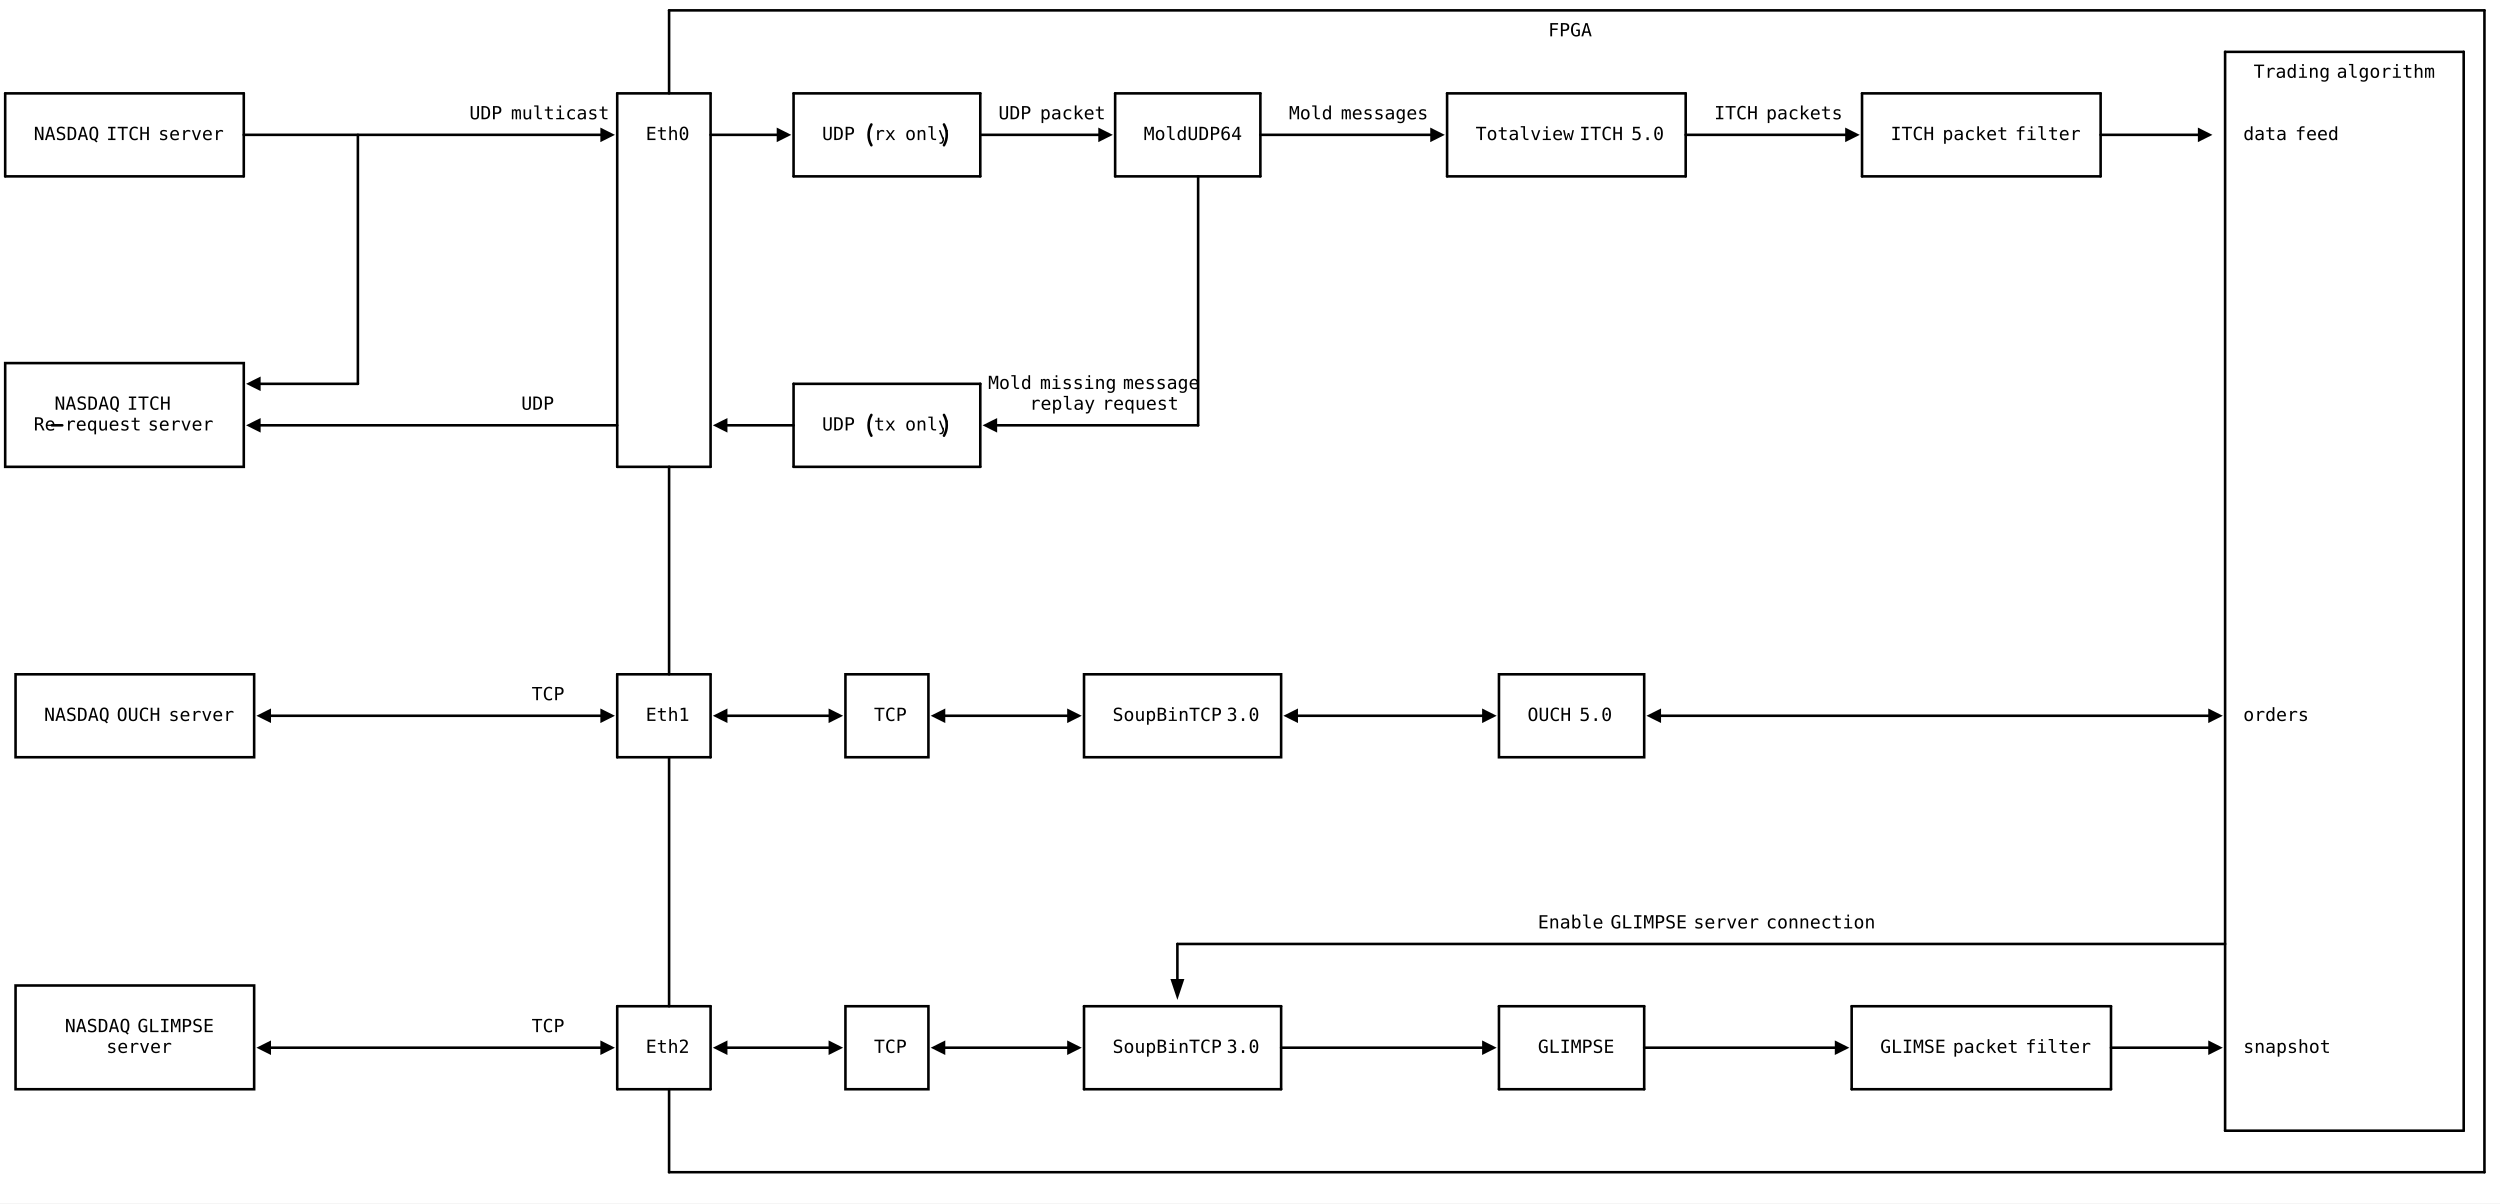
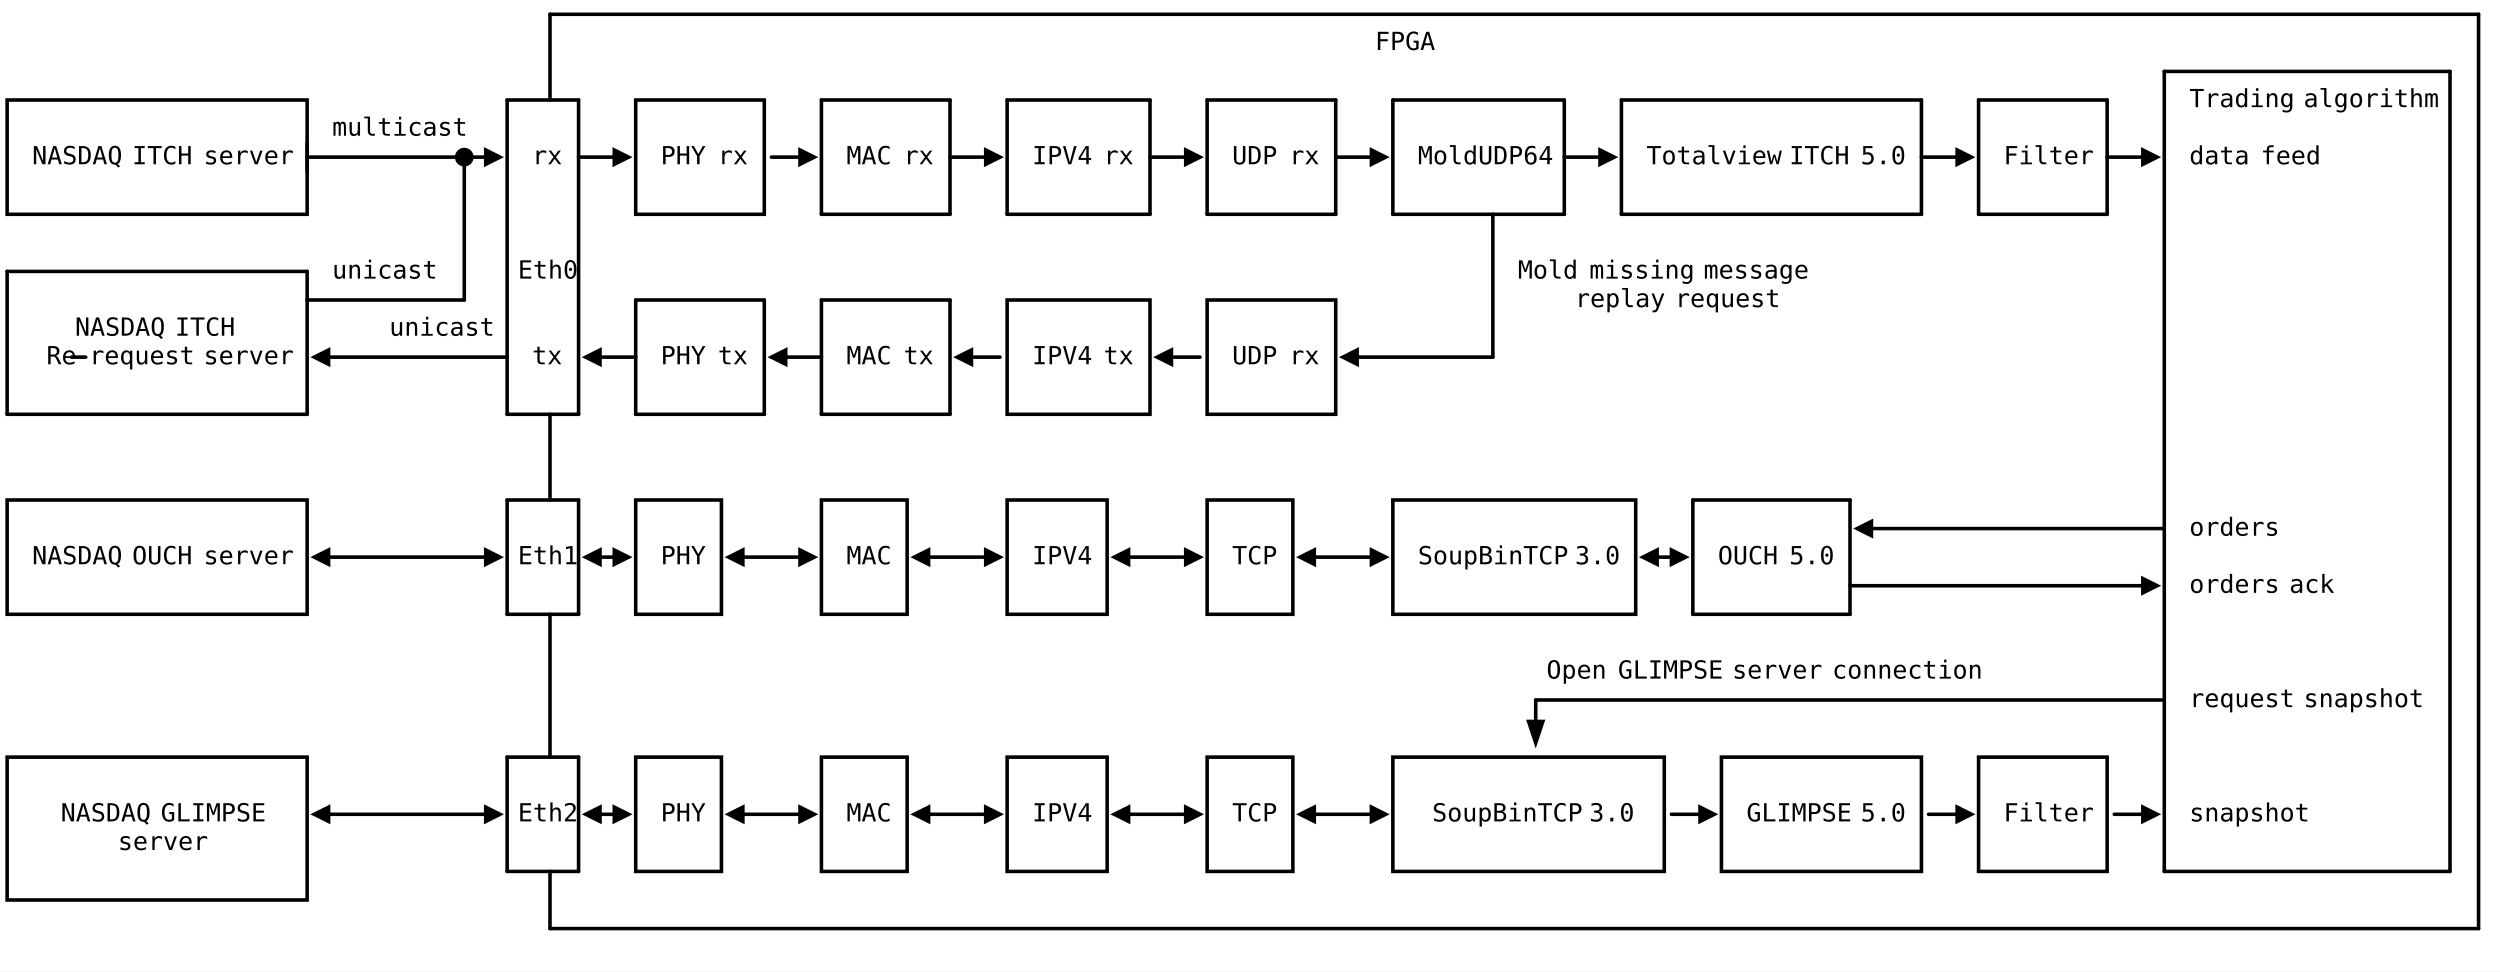
- <svg xmlns="http://www.w3.org/2000/svg" width="1928" height="928" class="svgbob">
+ <svg xmlns="http://www.w3.org/2000/svg" width="1400" height="544" class="svgbob">
  <style>.svgbob line, .svgbob path, .svgbob circle, .svgbob rect, .svgbob polygon {
    stroke: black;
    stroke-width: 2;
    stroke-opacity: 1;
    fill-opacity: 1;
    stroke-linecap: round;
    stroke-linejoin: miter;
}
.svgbob text {
    white-space: pre;
    fill: black;
    font-family: Iosevka Fixed, monospace;
    font-size: 14px;
}
.svgbob rect.backdrop {
    stroke: none;
    fill: white;
}
.svgbob .broken {
    stroke-dasharray: 8;
}
.svgbob .filled {
    fill: black;
}
.svgbob .bg_filled {
    fill: white;
    stroke-width: 1;
}
.svgbob .nofill {
    fill: white;
}
.svgbob .end_marked_arrow {
    marker-end: url(#arrow);
}
.svgbob .start_marked_arrow {
    marker-start: url(#arrow);
}
.svgbob .end_marked_diamond {
    marker-end: url(#diamond);
}
.svgbob .start_marked_diamond {
    marker-start: url(#diamond);
}
.svgbob .end_marked_circle {
    marker-end: url(#circle);
}
.svgbob .start_marked_circle {
    marker-start: url(#circle);
}
.svgbob .end_marked_open_circle {
    marker-end: url(#open_circle);
}
.svgbob .start_marked_open_circle {
    marker-start: url(#open_circle);
}
.svgbob .end_marked_big_open_circle {
    marker-end: url(#big_open_circle);
}
.svgbob .start_marked_big_open_circle {
    marker-start: url(#big_open_circle);
}</style>
  <defs>
    <marker id="arrow" viewBox="-2 -2 8 8" refX="4" refY="2" markerWidth="7" markerHeight="7" orient="auto-start-reverse">
      <polygon points="0,0 0,4 4,2 0,0" />
    </marker>
    <marker id="diamond" viewBox="-2 -2 8 8" refX="4" refY="2" markerWidth="7" markerHeight="7" orient="auto-start-reverse">
      <polygon points="0,2 2,0 4,2 2,4 0,2" />
    </marker>
    <marker id="circle" viewBox="0 0 8 8" refX="4" refY="4" markerWidth="7" markerHeight="7" orient="auto-start-reverse">
      <circle cx="4" cy="4" r="2" class="filled" />
    </marker>
    <marker id="open_circle" viewBox="0 0 8 8" refX="4" refY="4" markerWidth="7" markerHeight="7" orient="auto-start-reverse">
      <circle cx="4" cy="4" r="2" class="bg_filled" />
    </marker>
    <marker id="big_open_circle" viewBox="0 0 8 8" refX="4" refY="4" markerWidth="7" markerHeight="7" orient="auto-start-reverse">
      <circle cx="4" cy="4" r="3" class="bg_filled" />
    </marker>
  </defs>
-   <rect class="backdrop" x="0" y="0" width="1928" height="928" />
-   <rect x="4" y="280" width="184" height="80" class="solid nofill" rx="0" />
-   <text x="42" y="316">NASDAQ</text>
-   <text x="98" y="316">ITCH</text>
-   <text x="26" y="332">Re</text>
-   <line x1="40" y1="328" x2="48" y2="328" class="solid" />
-   <text x="50" y="332">request</text>
-   <text x="114" y="332">server</text>
-   <rect x="12" y="520" width="184" height="64" class="solid nofill" rx="0" />
-   <text x="34" y="556">NASDAQ</text>
-   <text x="90" y="556">OUCH</text>
-   <text x="130" y="556">server</text>
-   <rect x="652" y="520" width="64" height="64" class="solid nofill" rx="0" />
-   <text x="674" y="556">TCP</text>
-   <rect x="836" y="520" width="152" height="64" class="solid nofill" rx="0" />
-   <text x="858" y="556">SoupBinTCP</text>
-   <text x="946" y="556">3.0</text>
-   <rect x="1156" y="520" width="112" height="64" class="solid nofill" rx="0" />
-   <text x="1178" y="556">OUCH</text>
-   <text x="1218" y="556">5.0</text>
-   <rect x="12" y="760" width="184" height="80" class="solid nofill" rx="0" />
-   <text x="50" y="796">NASDAQ</text>
-   <text x="106" y="796">GLIMPSE</text>
-   <text x="82" y="812">server</text>
-   <rect x="652" y="776" width="64" height="64" class="solid nofill" rx="0" />
-   <text x="674" y="812">TCP</text>
-   <text x="1194" y="28">FPGA</text>
-   <text x="362" y="92">UDP</text>
-   <text x="394" y="92">multicast</text>
-   <text x="770" y="92">UDP</text>
-   <text x="802" y="92">packet</text>
-   <text x="994" y="92">Mold</text>
-   <text x="1034" y="92">messages</text>
-   <text x="1322" y="92">ITCH</text>
-   <text x="1362" y="92">packets</text>
-   <polygon points="464,100 472,104 464,108" class="filled" />
-   <polygon points="600,100 608,104 600,108" class="filled" />
-   <polygon points="848,100 856,104 848,108" class="filled" />
-   <polygon points="1104,100 1112,104 1104,108" class="filled" />
-   <polygon points="1424,100 1432,104 1424,108" class="filled" />
-   <polygon points="1696,100 1704,104 1696,108" class="filled" />
-   <polygon points="200,292 192,296 200,300" class="filled" />
-   <text x="762" y="300">Mold</text>
-   <text x="802" y="300">missing</text>
-   <text x="866" y="300">message</text>
-   <text x="402" y="316">UDP</text>
-   <text x="794" y="316">replay</text>
-   <text x="850" y="316">request</text>
-   <polygon points="200,324 192,328 200,332" class="filled" />
-   <polygon points="560,324 552,328 560,332" class="filled" />
-   <polygon points="768,324 760,328 768,332" class="filled" />
-   <text x="410" y="540">TCP</text>
-   <polygon points="208,548 200,552 208,556" class="filled" />
-   <line x1="208" y1="552" x2="464" y2="552" class="solid" />
-   <polygon points="464,548 472,552 464,556" class="filled" />
-   <polygon points="560,548 552,552 560,556" class="filled" />
-   <line x1="560" y1="552" x2="640" y2="552" class="solid" />
-   <polygon points="640,548 648,552 640,556" class="filled" />
-   <text x="410" y="796">TCP</text>
-   <polygon points="208,804 200,808 208,812" class="filled" />
-   <line x1="208" y1="808" x2="464" y2="808" class="solid" />
-   <polygon points="464,804 472,808 464,812" class="filled" />
-   <polygon points="560,804 552,808 560,812" class="filled" />
-   <line x1="560" y1="808" x2="640" y2="808" class="solid" />
-   <polygon points="640,804 648,808 640,812" class="filled" />
-   <text x="1738" y="60">Trading</text>
-   <text x="1802" y="60">algorithm</text>
-   <polygon points="1280,548 1272,552 1280,556" class="filled" />
-   <line x1="1280" y1="552" x2="1704" y2="552" class="solid" />
-   <polygon points="1704,548 1712,552 1704,556" class="filled" />
-   <text x="1186" y="716">Enable</text>
-   <text x="1242" y="716">GLIMPSE</text>
-   <text x="1306" y="716">server</text>
-   <text x="1362" y="716">connection</text>
-   <polygon points="904,756 912,756 908,768" class="filled" />
-   <polygon points="728,804 720,808 728,812" class="filled" />
-   <line x1="728" y1="808" x2="824" y2="808" class="solid" />
-   <polygon points="824,804 832,808 824,812" class="filled" />
-   <polygon points="1144,804 1152,808 1144,812" class="filled" />
-   <polygon points="1416,804 1424,808 1416,812" class="filled" />
-   <polygon points="1704,804 1712,808 1704,812" class="filled" />
-   <polygon points="728,548 720,552 728,556" class="filled" />
-   <line x1="728" y1="552" x2="824" y2="552" class="solid" />
-   <polygon points="824,548 832,552 824,556" class="filled" />
-   <polygon points="1000,548 992,552 1000,556" class="filled" />
-   <line x1="1000" y1="552" x2="1144" y2="552" class="solid" />
-   <polygon points="1144,548 1152,552 1144,556" class="filled" />
-   <text x="26" y="108">NASDAQ</text>
-   <text x="82" y="108">ITCH</text>
-   <text x="122" y="108">server</text>
-   <text x="498" y="108">Eth0</text>
-   <text x="634" y="108">UDP</text>
-   <path d="M 672,96 A 16,16 0,0,0 672,112" class="nofill" />
-   <text x="674" y="108">rx</text>
-   <text x="698" y="108">only</text>
-   <path d="M 728,96 A 16,16 0,0,1 728,112" class="nofill" />
-   <text x="882" y="108">MoldUDP64</text>
-   <text x="1138" y="108">Totalview</text>
-   <text x="1218" y="108">ITCH</text>
-   <text x="1258" y="108">5.0</text>
-   <text x="1458" y="108">ITCH</text>
-   <text x="1498" y="108">packet</text>
-   <text x="1554" y="108">filter</text>
-   <text x="1730" y="108">data</text>
-   <text x="1770" y="108">feed</text>
-   <text x="634" y="332">UDP</text>
-   <path d="M 672,320 A 16,16 0,0,0 672,336" class="nofill" />
-   <text x="674" y="332">tx</text>
-   <text x="698" y="332">only</text>
-   <path d="M 728,320 A 16,16 0,0,1 728,336" class="nofill" />
-   <text x="498" y="556">Eth1</text>
-   <text x="1730" y="556">orders</text>
-   <text x="498" y="812">Eth2</text>
-   <text x="858" y="812">SoupBinTCP</text>
-   <text x="946" y="812">3.0</text>
-   <text x="1186" y="812">GLIMPSE</text>
-   <text x="1450" y="812">GLIMSE</text>
-   <text x="1506" y="812">packet</text>
-   <text x="1562" y="812">filter</text>
-   <text x="1730" y="812">snapshot</text>
-   <g>
-     <line x1="516" y1="8" x2="1916" y2="8" class="solid" />
-     <line x1="516" y1="8" x2="516" y2="72" class="solid" />
-     <line x1="1916" y1="8" x2="1916" y2="904" class="solid" />
-     <line x1="476" y1="72" x2="548" y2="72" class="solid" />
-     <line x1="476" y1="72" x2="476" y2="360" class="solid" />
-     <line x1="548" y1="72" x2="548" y2="360" class="solid" />
-     <line x1="548" y1="104" x2="600" y2="104" class="solid" />
-     <line x1="200" y1="328" x2="476" y2="328" class="solid" />
-     <line x1="476" y1="360" x2="548" y2="360" class="solid" />
-     <line x1="516" y1="360" x2="516" y2="520" class="solid" />
-     <line x1="476" y1="520" x2="548" y2="520" class="solid" />
-     <line x1="476" y1="520" x2="476" y2="584" class="solid" />
-     <line x1="548" y1="520" x2="548" y2="584" class="solid" />
-     <line x1="476" y1="584" x2="548" y2="584" class="solid" />
-     <line x1="516" y1="584" x2="516" y2="776" class="solid" />
-     <line x1="476" y1="776" x2="548" y2="776" class="solid" />
-     <line x1="476" y1="776" x2="476" y2="840" class="solid" />
-     <line x1="548" y1="776" x2="548" y2="840" class="solid" />
-     <line x1="476" y1="840" x2="548" y2="840" class="solid" />
-     <line x1="516" y1="840" x2="516" y2="904" class="solid" />
-     <line x1="516" y1="904" x2="1916" y2="904" class="solid" />
-   </g>
-   <g>
-     <line x1="4" y1="72" x2="188" y2="72" class="solid" />
-     <line x1="4" y1="72" x2="4" y2="136" class="solid" />
-     <line x1="188" y1="72" x2="188" y2="136" class="solid" />
-     <line x1="188" y1="104" x2="464" y2="104" class="solid" />
-     <line x1="276" y1="104" x2="276" y2="296" class="solid" />
-     <line x1="4" y1="136" x2="188" y2="136" class="solid" />
-     <line x1="200" y1="296" x2="276" y2="296" class="solid" />
-   </g>
-   <g>
-     <line x1="612" y1="72" x2="756" y2="72" class="solid" />
-     <line x1="612" y1="72" x2="612" y2="136" class="solid" />
-     <line x1="756" y1="72" x2="756" y2="136" class="solid" />
-     <line x1="756" y1="104" x2="848" y2="104" class="solid" />
-     <line x1="612" y1="136" x2="756" y2="136" class="solid" />
-   </g>
-   <g>
-     <line x1="860" y1="72" x2="972" y2="72" class="solid" />
-     <line x1="860" y1="72" x2="860" y2="136" class="solid" />
-     <line x1="972" y1="72" x2="972" y2="136" class="solid" />
-     <line x1="972" y1="104" x2="1104" y2="104" class="solid" />
-     <line x1="860" y1="136" x2="972" y2="136" class="solid" />
-     <line x1="924" y1="136" x2="924" y2="328" class="solid" />
-     <line x1="768" y1="328" x2="924" y2="328" class="solid" />
-   </g>
-   <g>
-     <line x1="1116" y1="72" x2="1300" y2="72" class="solid" />
-     <line x1="1116" y1="72" x2="1116" y2="136" class="solid" />
-     <line x1="1300" y1="72" x2="1300" y2="136" class="solid" />
-     <line x1="1300" y1="104" x2="1424" y2="104" class="solid" />
-     <line x1="1116" y1="136" x2="1300" y2="136" class="solid" />
-   </g>
-   <g>
-     <line x1="1436" y1="72" x2="1620" y2="72" class="solid" />
-     <line x1="1436" y1="72" x2="1436" y2="136" class="solid" />
-     <line x1="1620" y1="72" x2="1620" y2="136" class="solid" />
-     <line x1="1620" y1="104" x2="1696" y2="104" class="solid" />
-     <line x1="1436" y1="136" x2="1620" y2="136" class="solid" />
-   </g>
-   <g>
-     <line x1="612" y1="296" x2="756" y2="296" class="solid" />
-     <line x1="612" y1="296" x2="612" y2="360" class="solid" />
-     <line x1="756" y1="296" x2="756" y2="360" class="solid" />
-     <line x1="560" y1="328" x2="612" y2="328" class="solid" />
-     <line x1="612" y1="360" x2="756" y2="360" class="solid" />
-   </g>
-   <g>
-     <line x1="1716" y1="40" x2="1900" y2="40" class="solid" />
-     <line x1="1716" y1="40" x2="1716" y2="872" class="solid" />
-     <line x1="1900" y1="40" x2="1900" y2="872" class="solid" />
-     <line x1="908" y1="728" x2="1716" y2="728" class="solid" />
-     <line x1="908" y1="728" x2="908" y2="756" class="solid" />
-     <line x1="1716" y1="872" x2="1900" y2="872" class="solid" />
-   </g>
-   <g>
-     <line x1="836" y1="776" x2="988" y2="776" class="solid" />
-     <line x1="836" y1="776" x2="836" y2="840" class="solid" />
-     <line x1="988" y1="776" x2="988" y2="840" class="solid" />
-     <line x1="988" y1="808" x2="1144" y2="808" class="solid" />
-     <line x1="836" y1="840" x2="988" y2="840" class="solid" />
-   </g>
-   <g>
-     <line x1="1156" y1="776" x2="1268" y2="776" class="solid" />
-     <line x1="1156" y1="776" x2="1156" y2="840" class="solid" />
-     <line x1="1268" y1="776" x2="1268" y2="840" class="solid" />
-     <line x1="1268" y1="808" x2="1416" y2="808" class="solid" />
-     <line x1="1156" y1="840" x2="1268" y2="840" class="solid" />
-   </g>
-   <g>
-     <line x1="1428" y1="776" x2="1628" y2="776" class="solid" />
-     <line x1="1428" y1="776" x2="1428" y2="840" class="solid" />
-     <line x1="1628" y1="776" x2="1628" y2="840" class="solid" />
-     <line x1="1628" y1="808" x2="1704" y2="808" class="solid" />
-     <line x1="1428" y1="840" x2="1628" y2="840" class="solid" />
+   <rect class="backdrop" x="0" y="0" width="1400" height="544" />
+   <rect x="4" y="56" width="168" height="64" class="solid nofill" rx="0" />
+   <line x1="172" y1="80" x2="172" y2="96" class="solid" />
+   <text x="18" y="92">NASDAQ</text>
+   <text x="74" y="92">ITCH</text>
+   <text x="114" y="92">server</text>
+   <rect x="356" y="56" width="72" height="64" class="solid nofill" rx="0" />
+   <text x="370" y="92">PHY</text>
+   <text x="402" y="92">rx</text>
+   <rect x="564" y="168" width="80" height="64" class="solid nofill" rx="0" />
+   <text x="578" y="204">IPV4</text>
+   <text x="618" y="204">tx</text>
+   <rect x="676" y="168" width="72" height="64" class="solid nofill" rx="0" />
+   <text x="690" y="204">UDP</text>
+   <text x="722" y="204">rx</text>
+   <rect x="4" y="280" width="168" height="64" class="solid nofill" rx="0" />
+   <text x="18" y="316">NASDAQ</text>
+   <text x="74" y="316">OUCH</text>
+   <text x="114" y="316">server</text>
+   <rect x="356" y="280" width="48" height="64" class="solid nofill" rx="0" />
+   <text x="370" y="316">PHY</text>
+   <rect x="460" y="280" width="48" height="64" class="solid nofill" rx="0" />
+   <text x="474" y="316">MAC</text>
+   <rect x="564" y="280" width="56" height="64" class="solid nofill" rx="0" />
+   <text x="578" y="316">IPV4</text>
+   <rect x="676" y="280" width="48" height="64" class="solid nofill" rx="0" />
+   <text x="690" y="316">TCP</text>
+   <rect x="780" y="280" width="136" height="64" class="solid nofill" rx="0" />
+   <text x="794" y="316">SoupBinTCP</text>
+   <text x="882" y="316">3.0</text>
+   <rect x="4" y="424" width="168" height="80" class="solid nofill" rx="0" />
+   <text x="34" y="460">NASDAQ</text>
+   <text x="90" y="460">GLIMPSE</text>
+   <text x="66" y="476">server</text>
+   <rect x="356" y="424" width="48" height="64" class="solid nofill" rx="0" />
+   <text x="370" y="460">PHY</text>
+   <rect x="460" y="424" width="48" height="64" class="solid nofill" rx="0" />
+   <text x="474" y="460">MAC</text>
+   <rect x="564" y="424" width="56" height="64" class="solid nofill" rx="0" />
+   <text x="578" y="460">IPV4</text>
+   <rect x="676" y="424" width="48" height="64" class="solid nofill" rx="0" />
+   <text x="690" y="460">TCP</text>
+   <rect x="780" y="424" width="152" height="64" class="solid nofill" rx="0" />
+   <text x="802" y="460">SoupBinTCP</text>
+   <text x="890" y="460">3.0</text>
+   <rect x="964" y="424" width="112" height="64" class="solid nofill" rx="0" />
+   <text x="978" y="460">GLIMPSE</text>
+   <text x="1042" y="460">5.0</text>
+   <rect x="1108" y="424" width="72" height="64" class="solid nofill" rx="0" />
+   <text x="1122" y="460">Filter</text>
+   <text x="770" y="28">FPGA</text>
+   <text x="186" y="76">multicast</text>
+   <line x1="172" y1="88" x2="260" y2="88" class="solid end_marked_circle" />
+   <line x1="256" y1="88" x2="272" y2="88" class="solid" />
+   <polygon points="272,84 280,88 272,92" class="filled" />
+   <polygon points="344,84 352,88 344,92" class="filled" />
+   <text x="186" y="156">unicast</text>
+   <text x="290" y="156">Eth0</text>
+   <text x="218" y="188">unicast</text>
+   <polygon points="184,196 176,200 184,204" class="filled" />
+   <polygon points="336,196 328,200 336,204" class="filled" />
+   <polygon points="440,196 432,200 440,204" class="filled" />
+   <polygon points="544,196 536,200 544,204" class="filled" />
+   <line x1="544" y1="200" x2="560" y2="200" class="solid" />
+   <polygon points="184,308 176,312 184,316" class="filled" />
+   <line x1="184" y1="312" x2="272" y2="312" class="solid" />
+   <polygon points="272,308 280,312 272,316" class="filled" />
+   <text x="290" y="316">Eth1</text>
+   <polygon points="336,308 328,312 336,316" class="filled" />
+   <line x1="336" y1="312" x2="344" y2="312" class="solid" />
+   <polygon points="344,308 352,312 344,316" class="filled" />
+   <polygon points="184,452 176,456 184,460" class="filled" />
+   <line x1="184" y1="456" x2="272" y2="456" class="solid" />
+   <polygon points="272,452 280,456 272,460" class="filled" />
+   <text x="290" y="460">Eth2</text>
+   <polygon points="336,452 328,456 336,460" class="filled" />
+   <line x1="336" y1="456" x2="344" y2="456" class="solid" />
+   <polygon points="344,452 352,456 344,460" class="filled" />
+   <text x="1226" y="60">Trading</text>
+   <text x="1290" y="60">algorithm</text>
+   <line x1="432" y1="88" x2="448" y2="88" class="solid" />
+   <polygon points="448,84 456,88 448,92" class="filled" />
+   <polygon points="552,84 560,88 552,92" class="filled" />
+   <polygon points="664,84 672,88 664,92" class="filled" />
+   <polygon points="768,84 776,88 768,92" class="filled" />
+   <polygon points="896,84 904,88 896,92" class="filled" />
+   <polygon points="1096,84 1104,88 1096,92" class="filled" />
+   <polygon points="1200,84 1208,88 1200,92" class="filled" />
+   <polygon points="760,196 752,200 760,204" class="filled" />
+   <polygon points="1048,292 1040,296 1048,300" class="filled" />
+   <polygon points="928,308 920,312 928,316" class="filled" />
+   <line x1="928" y1="312" x2="936" y2="312" class="solid" />
+   <polygon points="936,308 944,312 936,316" class="filled" />
+   <polygon points="1200,324 1208,328 1200,332" class="filled" />
+   <text x="866" y="380">Open</text>
+   <text x="906" y="380">GLIMPSE</text>
+   <text x="970" y="380">server</text>
+   <text x="1026" y="380">connection</text>
+   <polygon points="856,404 864,404 860,416" class="filled" />
+   <line x1="1184" y1="456" x2="1200" y2="456" class="solid" />
+   <polygon points="1200,452 1208,456 1200,460" class="filled" />
+   <polygon points="656,196 648,200 656,204" class="filled" />
+   <line x1="656" y1="200" x2="672" y2="200" class="solid" />
+   <polygon points="416,308 408,312 416,316" class="filled" />
+   <line x1="416" y1="312" x2="448" y2="312" class="solid" />
+   <polygon points="448,308 456,312 448,316" class="filled" />
+   <polygon points="520,308 512,312 520,316" class="filled" />
+   <line x1="520" y1="312" x2="552" y2="312" class="solid" />
+   <polygon points="552,308 560,312 552,316" class="filled" />
+   <polygon points="632,308 624,312 632,316" class="filled" />
+   <line x1="632" y1="312" x2="664" y2="312" class="solid" />
+   <polygon points="664,308 672,312 664,316" class="filled" />
+   <polygon points="736,308 728,312 736,316" class="filled" />
+   <line x1="736" y1="312" x2="768" y2="312" class="solid" />
+   <polygon points="768,308 776,312 768,316" class="filled" />
+   <polygon points="416,452 408,456 416,460" class="filled" />
+   <line x1="416" y1="456" x2="448" y2="456" class="solid" />
+   <polygon points="448,452 456,456 448,460" class="filled" />
+   <polygon points="520,452 512,456 520,460" class="filled" />
+   <line x1="520" y1="456" x2="552" y2="456" class="solid" />
+   <polygon points="552,452 560,456 552,460" class="filled" />
+   <polygon points="632,452 624,456 632,460" class="filled" />
+   <line x1="632" y1="456" x2="664" y2="456" class="solid" />
+   <polygon points="664,452 672,456 664,460" class="filled" />
+   <polygon points="736,452 728,456 736,460" class="filled" />
+   <line x1="736" y1="456" x2="768" y2="456" class="solid" />
+   <polygon points="768,452 776,456 768,460" class="filled" />
+   <line x1="936" y1="456" x2="952" y2="456" class="solid" />
+   <polygon points="952,452 960,456 952,460" class="filled" />
+   <line x1="1080" y1="456" x2="1096" y2="456" class="solid" />
+   <polygon points="1096,452 1104,456 1096,460" class="filled" />
+   <text x="298" y="92">rx</text>
+   <text x="474" y="92">MAC</text>
+   <text x="506" y="92">rx</text>
+   <text x="578" y="92">IPV4</text>
+   <text x="618" y="92">rx</text>
+   <text x="690" y="92">UDP</text>
+   <text x="722" y="92">rx</text>
+   <text x="794" y="92">MoldUDP64</text>
+   <text x="922" y="92">Totalview</text>
+   <text x="1002" y="92">ITCH</text>
+   <text x="1042" y="92">5.0</text>
+   <text x="1122" y="92">Filter</text>
+   <text x="1226" y="92">data</text>
+   <text x="1266" y="92">feed</text>
+   <text x="850" y="156">Mold</text>
+   <text x="890" y="156">missing</text>
+   <text x="954" y="156">message</text>
+   <text x="882" y="172">replay</text>
+   <text x="938" y="172">request</text>
+   <text x="42" y="188">NASDAQ</text>
+   <text x="98" y="188">ITCH</text>
+   <text x="26" y="204">Re</text>
+   <line x1="40" y1="200" x2="48" y2="200" class="solid" />
+   <text x="50" y="204">request</text>
+   <text x="114" y="204">server</text>
+   <text x="298" y="204">tx</text>
+   <text x="370" y="204">PHY</text>
+   <text x="402" y="204">tx</text>
+   <text x="474" y="204">MAC</text>
+   <text x="506" y="204">tx</text>
+   <text x="1226" y="300">orders</text>
+   <text x="962" y="316">OUCH</text>
+   <text x="1002" y="316">5.0</text>
+   <text x="1226" y="332">orders</text>
+   <text x="1282" y="332">ack</text>
+   <text x="1226" y="396">request</text>
+   <text x="1290" y="396">snapshot</text>
+   <text x="1226" y="460">snapshot</text>
+   <g>
+     <line x1="308" y1="8" x2="1388" y2="8" class="solid" />
+     <line x1="308" y1="8" x2="308" y2="56" class="solid" />
+     <line x1="1388" y1="8" x2="1388" y2="520" class="solid" />
+     <line x1="284" y1="56" x2="324" y2="56" class="solid" />
+     <line x1="284" y1="56" x2="284" y2="232" class="solid" />
+     <line x1="324" y1="56" x2="324" y2="232" class="solid" />
+     <line x1="324" y1="88" x2="344" y2="88" class="solid" />
+     <line x1="184" y1="200" x2="284" y2="200" class="solid" />
+     <line x1="284" y1="232" x2="324" y2="232" class="solid" />
+     <line x1="308" y1="232" x2="308" y2="280" class="solid" />
+     <line x1="284" y1="280" x2="324" y2="280" class="solid" />
+     <line x1="284" y1="280" x2="284" y2="344" class="solid" />
+     <line x1="324" y1="280" x2="324" y2="344" class="solid" />
+     <line x1="284" y1="344" x2="324" y2="344" class="solid" />
+     <line x1="308" y1="344" x2="308" y2="424" class="solid" />
+     <line x1="284" y1="424" x2="324" y2="424" class="solid" />
+     <line x1="284" y1="424" x2="284" y2="488" class="solid" />
+     <line x1="324" y1="424" x2="324" y2="488" class="solid" />
+     <line x1="284" y1="488" x2="324" y2="488" class="solid" />
+     <line x1="308" y1="488" x2="308" y2="520" class="solid" />
+     <line x1="308" y1="520" x2="1388" y2="520" class="solid" />
+   </g>
+   <g>
+     <line x1="260" y1="92" x2="260" y2="168" class="solid" />
+     <line x1="4" y1="152" x2="172" y2="152" class="solid" />
+     <line x1="4" y1="152" x2="4" y2="232" class="solid" />
+     <line x1="172" y1="152" x2="172" y2="232" class="solid" />
+     <line x1="172" y1="168" x2="260" y2="168" class="solid" />
+     <line x1="4" y1="232" x2="172" y2="232" class="solid" />
+   </g>
+   <g>
+     <line x1="356" y1="168" x2="428" y2="168" class="solid" />
+     <line x1="356" y1="168" x2="356" y2="232" class="solid" />
+     <line x1="428" y1="168" x2="428" y2="232" class="solid" />
+     <line x1="336" y1="200" x2="356" y2="200" class="solid" />
+     <line x1="356" y1="232" x2="428" y2="232" class="solid" />
+   </g>
+   <g>
+     <line x1="460" y1="168" x2="532" y2="168" class="solid" />
+     <line x1="460" y1="168" x2="460" y2="232" class="solid" />
+     <line x1="532" y1="168" x2="532" y2="232" class="solid" />
+     <line x1="440" y1="200" x2="460" y2="200" class="solid" />
+     <line x1="460" y1="232" x2="532" y2="232" class="solid" />
+   </g>
+   <g>
+     <line x1="1212" y1="40" x2="1372" y2="40" class="solid" />
+     <line x1="1212" y1="40" x2="1212" y2="488" class="solid" />
+     <line x1="1372" y1="40" x2="1372" y2="488" class="solid" />
+     <line x1="1048" y1="296" x2="1212" y2="296" class="solid" />
+     <line x1="860" y1="392" x2="1212" y2="392" class="solid" />
+     <line x1="860" y1="392" x2="860" y2="404" class="solid" />
+     <line x1="1212" y1="488" x2="1372" y2="488" class="solid" />
+   </g>
+   <g>
+     <line x1="460" y1="56" x2="532" y2="56" class="solid" />
+     <line x1="460" y1="56" x2="460" y2="120" class="solid" />
+     <line x1="532" y1="56" x2="532" y2="120" class="solid" />
+     <line x1="532" y1="88" x2="552" y2="88" class="solid" />
+     <line x1="460" y1="120" x2="532" y2="120" class="solid" />
+   </g>
+   <g>
+     <line x1="564" y1="56" x2="644" y2="56" class="solid" />
+     <line x1="564" y1="56" x2="564" y2="120" class="solid" />
+     <line x1="644" y1="56" x2="644" y2="120" class="solid" />
+     <line x1="644" y1="88" x2="664" y2="88" class="solid" />
+     <line x1="564" y1="120" x2="644" y2="120" class="solid" />
+   </g>
+   <g>
+     <line x1="676" y1="56" x2="748" y2="56" class="solid" />
+     <line x1="676" y1="56" x2="676" y2="120" class="solid" />
+     <line x1="748" y1="56" x2="748" y2="120" class="solid" />
+     <line x1="748" y1="88" x2="768" y2="88" class="solid" />
+     <line x1="676" y1="120" x2="748" y2="120" class="solid" />
+   </g>
+   <g>
+     <line x1="780" y1="56" x2="876" y2="56" class="solid" />
+     <line x1="780" y1="56" x2="780" y2="120" class="solid" />
+     <line x1="876" y1="56" x2="876" y2="120" class="solid" />
+     <line x1="876" y1="88" x2="896" y2="88" class="solid" />
+     <line x1="780" y1="120" x2="876" y2="120" class="solid" />
+     <line x1="836" y1="120" x2="836" y2="200" class="solid" />
+     <line x1="760" y1="200" x2="836" y2="200" class="solid" />
+   </g>
+   <g>
+     <line x1="908" y1="56" x2="1076" y2="56" class="solid" />
+     <line x1="908" y1="56" x2="908" y2="120" class="solid" />
+     <line x1="1076" y1="56" x2="1076" y2="120" class="solid" />
+     <line x1="1076" y1="88" x2="1096" y2="88" class="solid" />
+     <line x1="908" y1="120" x2="1076" y2="120" class="solid" />
+   </g>
+   <g>
+     <line x1="1108" y1="56" x2="1180" y2="56" class="solid" />
+     <line x1="1108" y1="56" x2="1108" y2="120" class="solid" />
+     <line x1="1180" y1="56" x2="1180" y2="120" class="solid" />
+     <line x1="1180" y1="88" x2="1200" y2="88" class="solid" />
+     <line x1="1108" y1="120" x2="1180" y2="120" class="solid" />
+   </g>
+   <g>
+     <line x1="948" y1="280" x2="1036" y2="280" class="solid" />
+     <line x1="948" y1="280" x2="948" y2="344" class="solid" />
+     <line x1="1036" y1="280" x2="1036" y2="344" class="solid" />
+     <line x1="1036" y1="328" x2="1200" y2="328" class="solid" />
+     <line x1="948" y1="344" x2="1036" y2="344" class="solid" />
  </g>
</svg>
